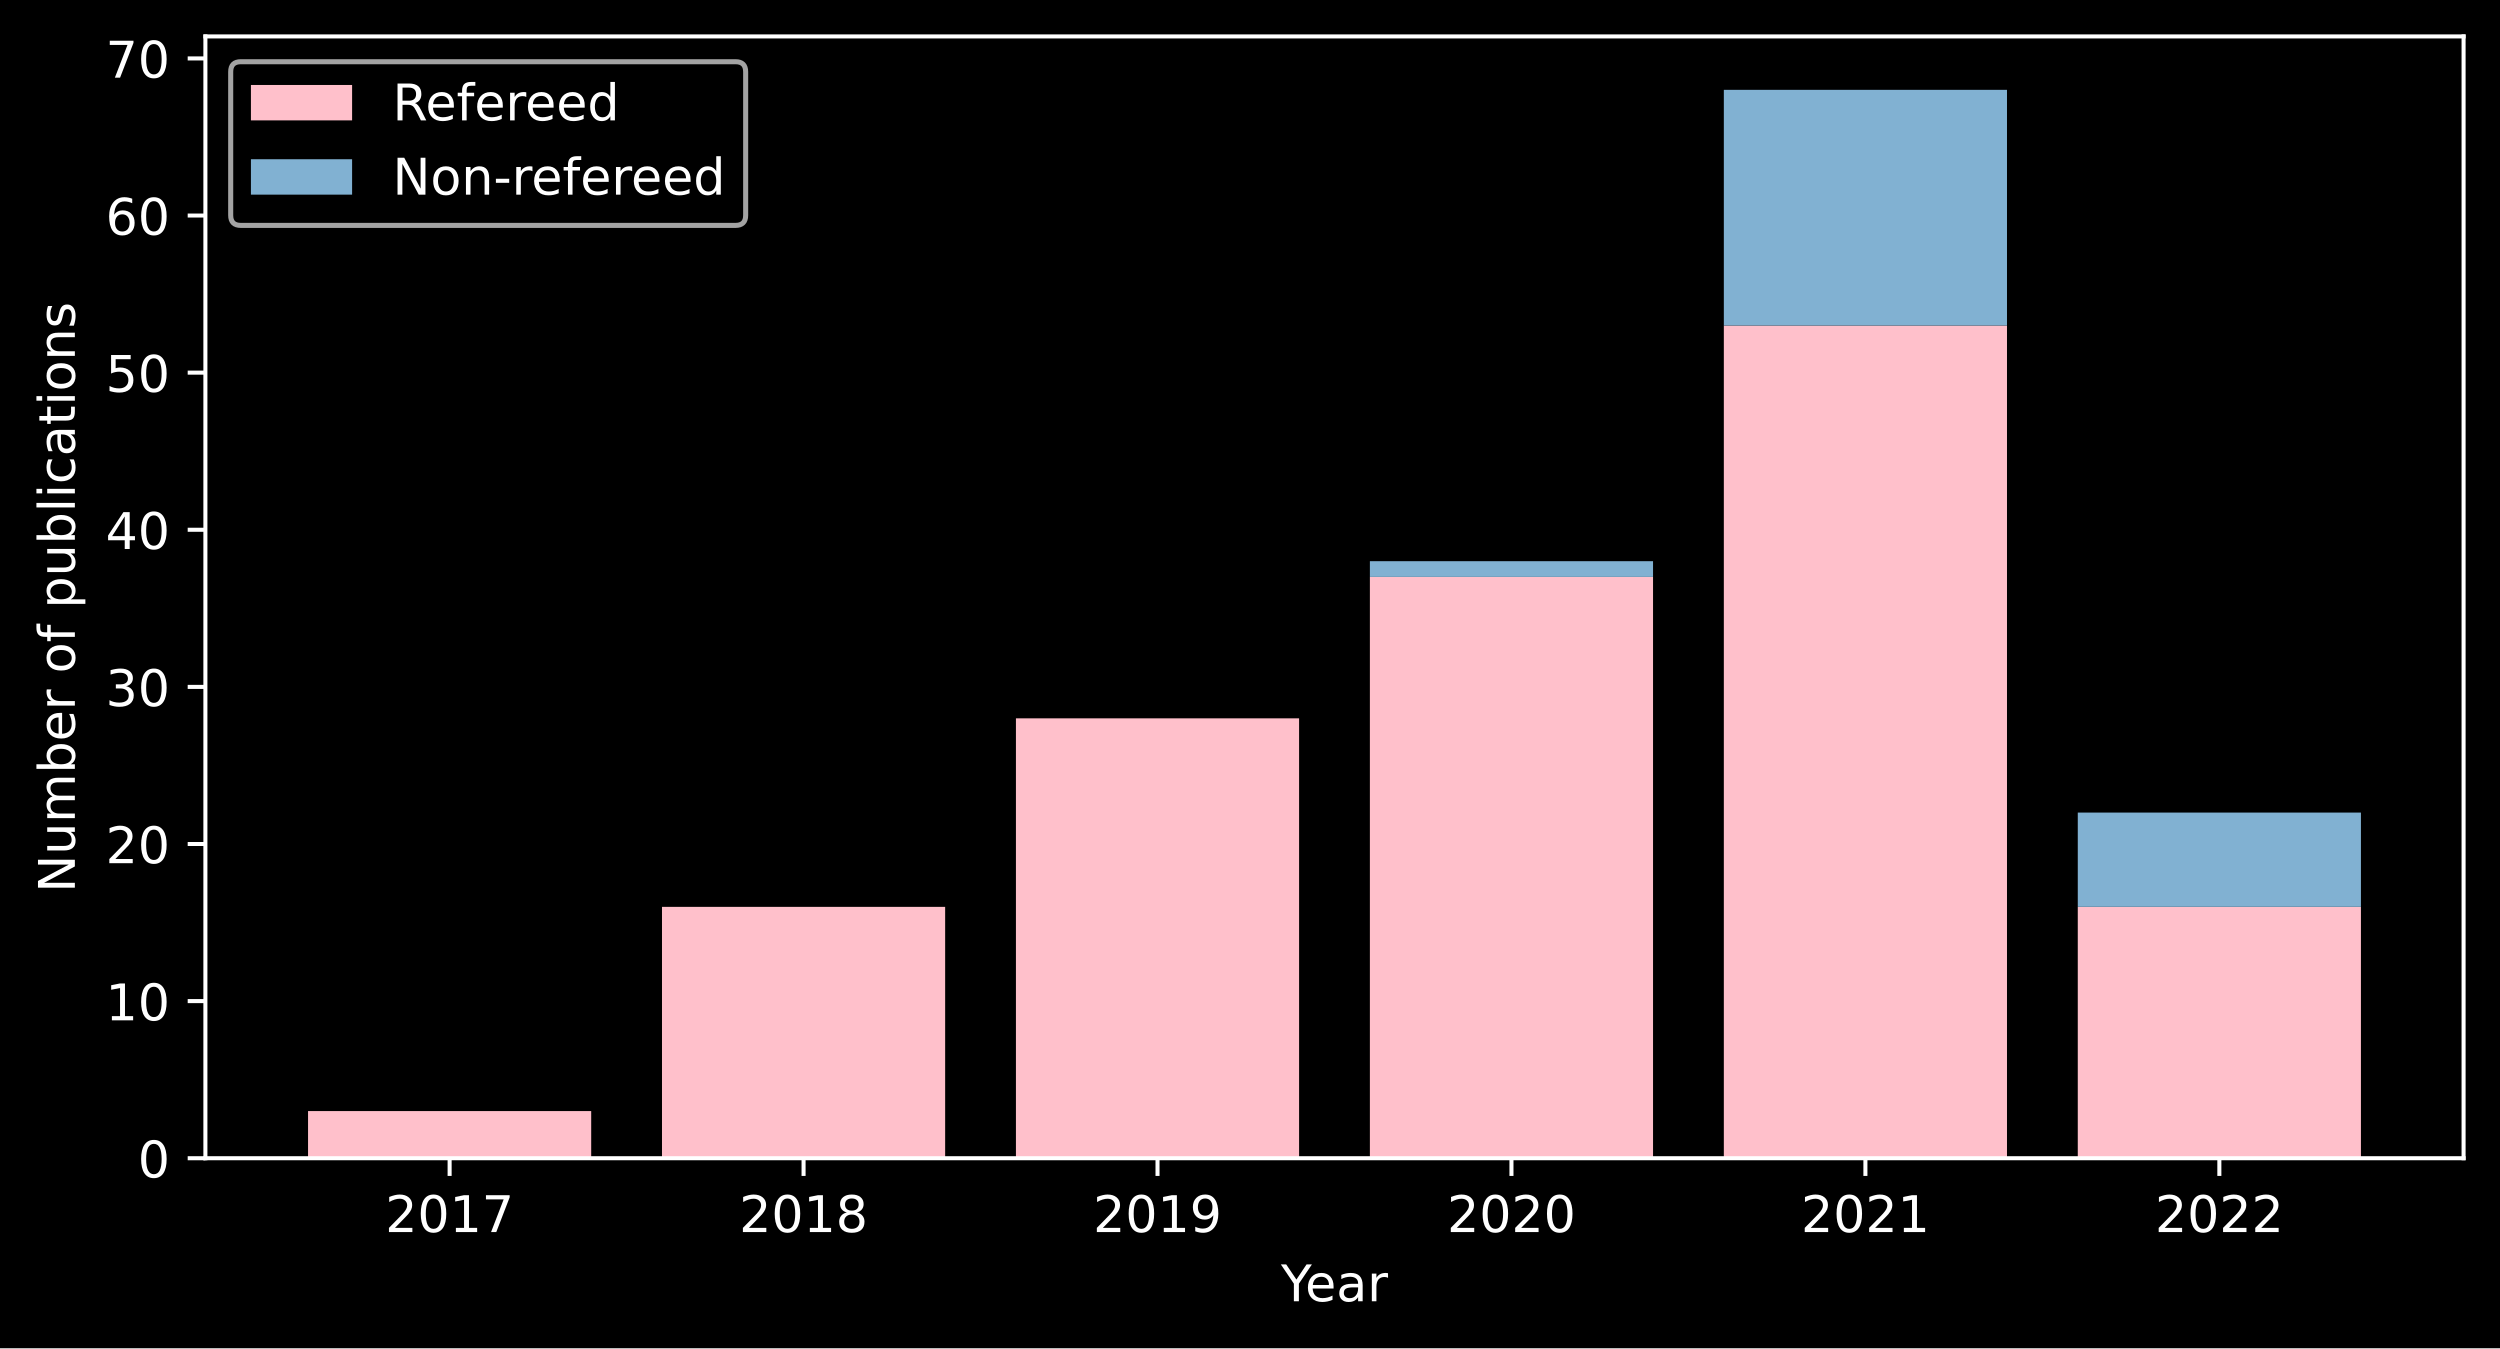
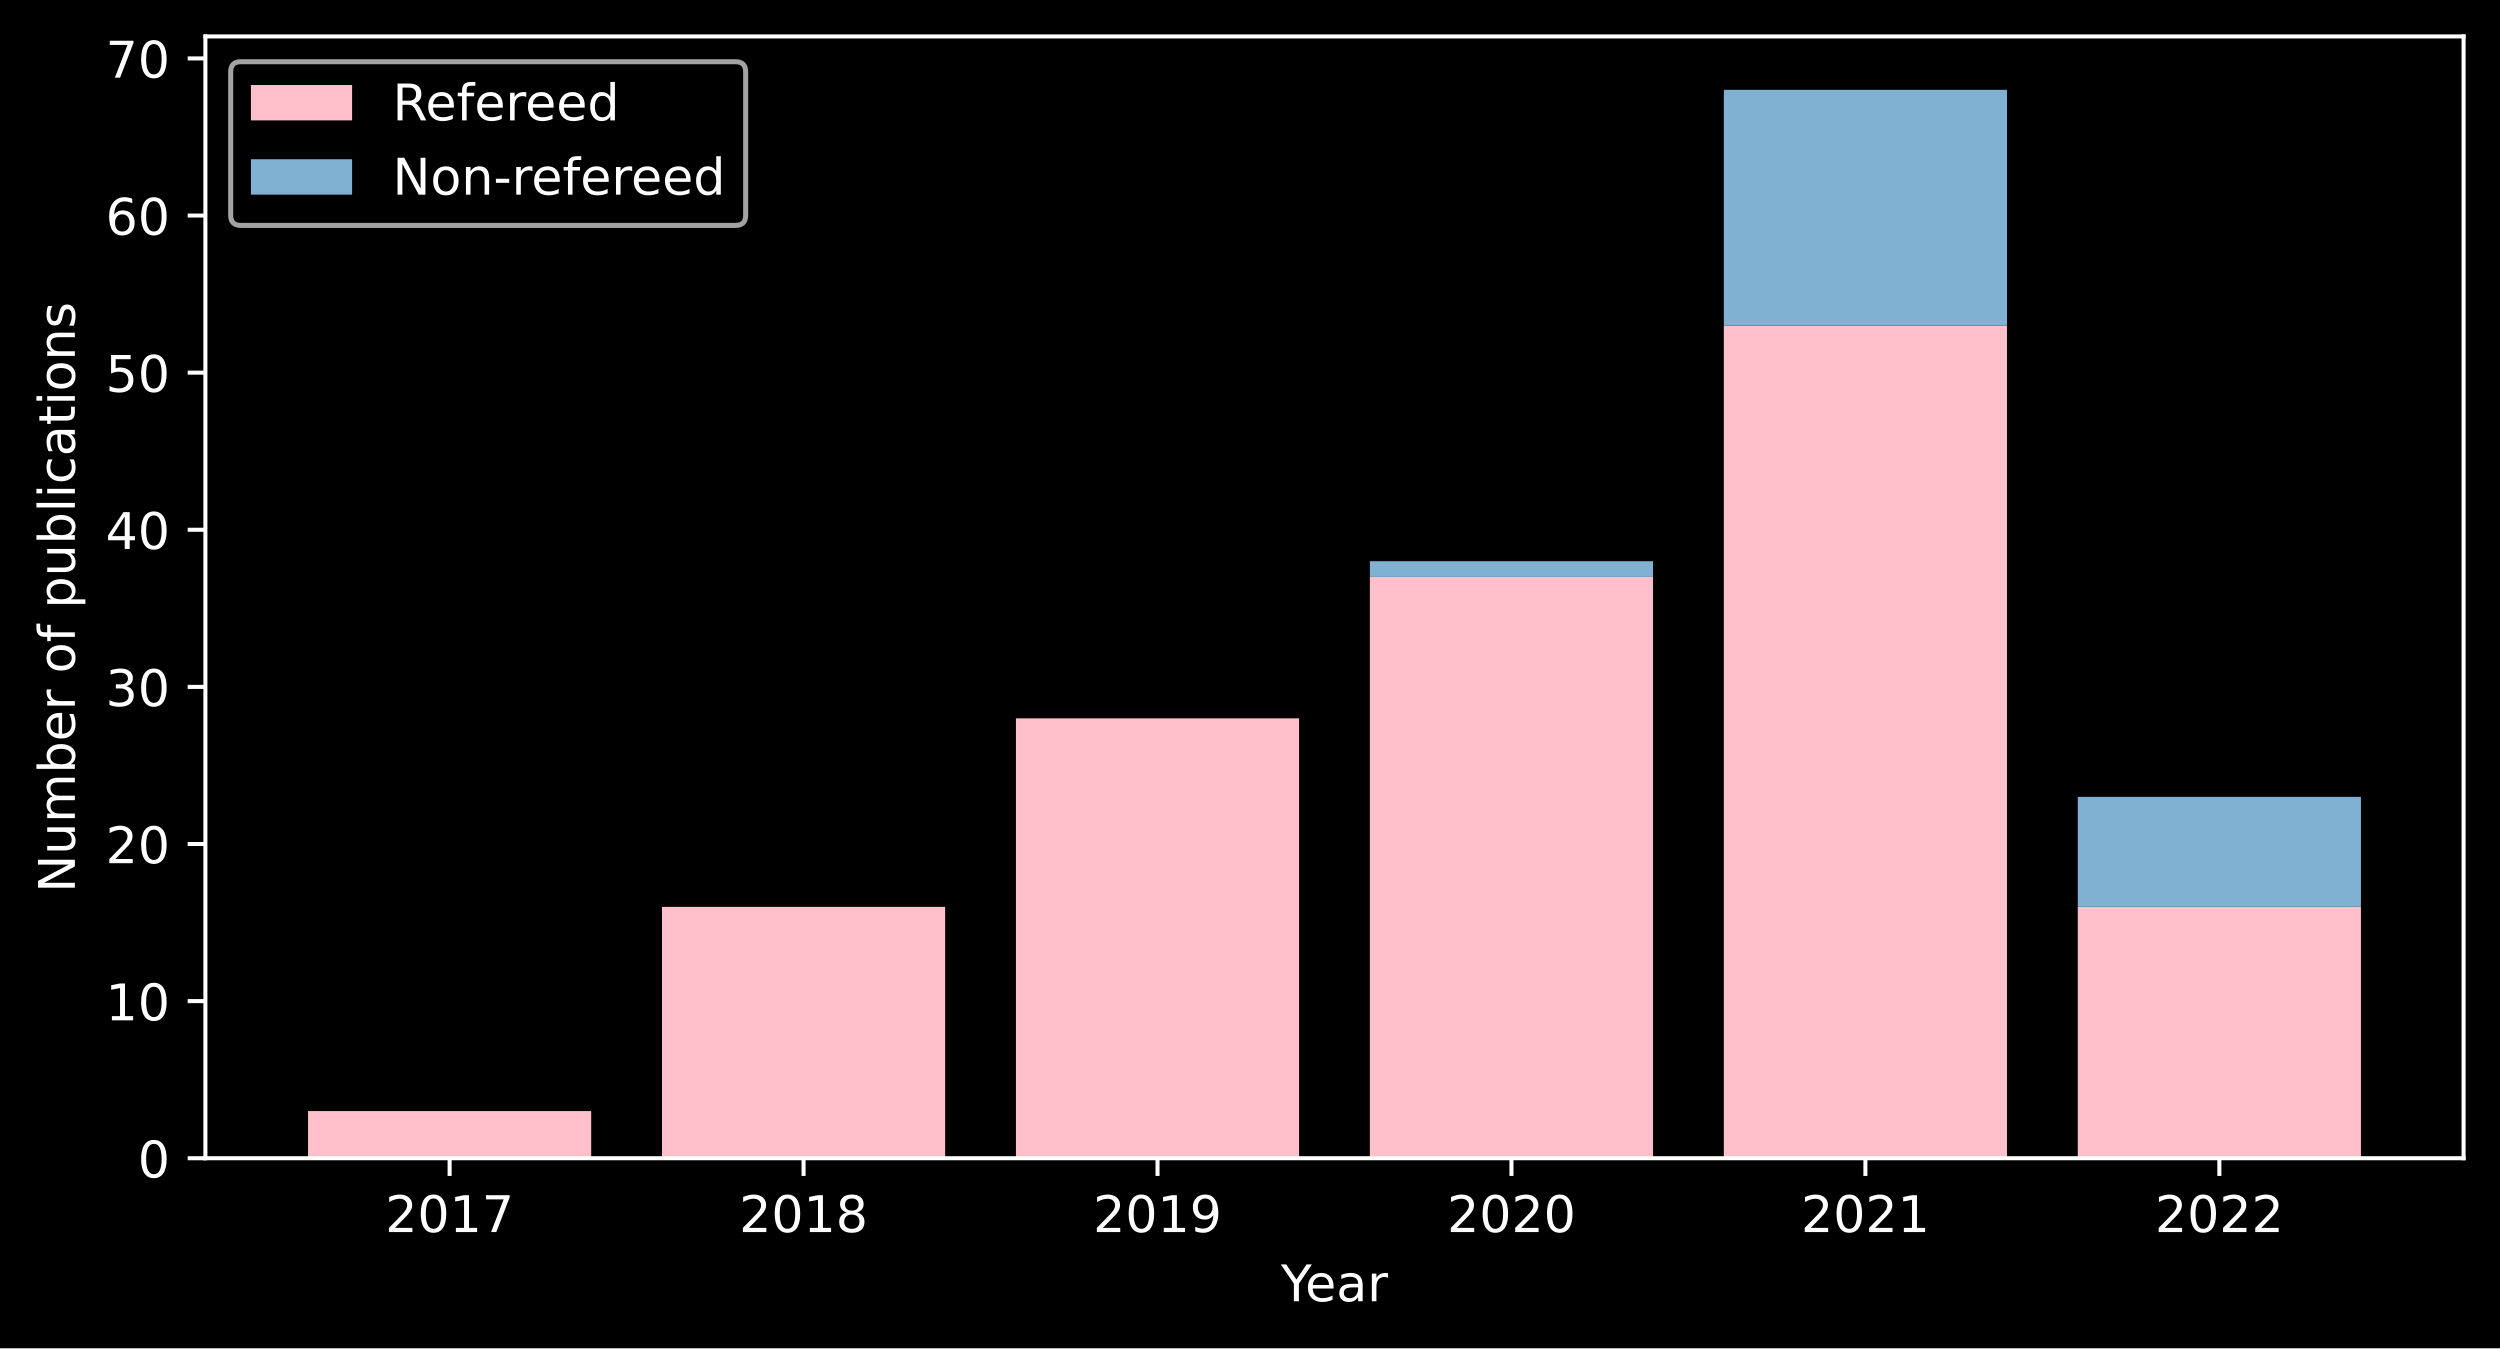
<svg xmlns="http://www.w3.org/2000/svg" xmlns:xlink="http://www.w3.org/1999/xlink" width="494.203pt" height="266.516pt" viewBox="0 0 494.203 266.516" version="1.1">
  <defs>
    <style type="text/css">*{stroke-linejoin: round; stroke-linecap: butt}</style>
  </defs>
  <g id="figure_1">
    <g id="patch_1">
      <path d="M 0 266.516  L 494.203 266.516  L 494.203 0  L 0 0  z " />
    </g>
    <g id="axes_1">
      <g id="patch_2">
        <path d="M 40.603 228.96  L 487.003 228.96  L 487.003 7.2  L 40.603 7.2  z " />
      </g>
      <g id="patch_3">
-         <path d="M 410.737 228.96  L 466.712 228.96  L 466.712 179.266  L 410.737 179.266  z " clip-path="url(#pdc06eea985)" style="fill: #ffc0cb" />
+         <path d="M 410.737 228.96  L 466.712 228.96  L 466.712 179.266  L 410.737 179.266  z " clip-path="url(#pc3e957a03f)" style="fill: #ffc0cb" />
      </g>
      <g id="patch_4">
-         <path d="M 340.769 228.96  L 396.744 228.96  L 396.744 64.348  L 340.769 64.348  z " clip-path="url(#pdc06eea985)" style="fill: #ffc0cb" />
+         <path d="M 340.769 228.96  L 396.744 228.96  L 396.744 64.348  L 340.769 64.348  z " clip-path="url(#pc3e957a03f)" style="fill: #ffc0cb" />
      </g>
      <g id="patch_5">
-         <path d="M 270.8 228.96  L 326.775 228.96  L 326.775 114.042  L 270.8 114.042  z " clip-path="url(#pdc06eea985)" style="fill: #ffc0cb" />
+         <path d="M 270.8 228.96  L 326.775 228.96  L 326.775 114.042  L 270.8 114.042  z " clip-path="url(#pc3e957a03f)" style="fill: #ffc0cb" />
      </g>
      <g id="patch_6">
-         <path d="M 200.831 228.96  L 256.806 228.96  L 256.806 141.995  L 200.831 141.995  z " clip-path="url(#pdc06eea985)" style="fill: #ffc0cb" />
+         <path d="M 200.831 228.96  L 256.806 228.96  L 256.806 141.995  L 200.831 141.995  z " clip-path="url(#pc3e957a03f)" style="fill: #ffc0cb" />
      </g>
      <g id="patch_7">
-         <path d="M 130.863 228.96  L 186.838 228.96  L 186.838 179.266  L 130.863 179.266  z " clip-path="url(#pdc06eea985)" style="fill: #ffc0cb" />
+         <path d="M 130.863 228.96  L 186.838 228.96  L 186.838 179.266  L 130.863 179.266  z " clip-path="url(#pc3e957a03f)" style="fill: #ffc0cb" />
      </g>
      <g id="patch_8">
-         <path d="M 60.894 228.96  L 116.869 228.96  L 116.869 219.642  L 60.894 219.642  z " clip-path="url(#pdc06eea985)" style="fill: #ffc0cb" />
+         <path d="M 60.894 228.96  L 116.869 228.96  L 116.869 219.642  L 60.894 219.642  z " clip-path="url(#pc3e957a03f)" style="fill: #ffc0cb" />
      </g>
      <g id="patch_9">
-         <path d="M 410.737 179.266  L 466.712 179.266  L 466.712 160.631  L 410.737 160.631  z " clip-path="url(#pdc06eea985)" style="fill: #81b1d2" />
+         <path d="M 410.737 179.266  L 466.712 179.266  L 466.712 157.525  L 410.737 157.525  z " clip-path="url(#pc3e957a03f)" style="fill: #81b1d2" />
      </g>
      <g id="patch_10">
-         <path d="M 340.769 64.348  L 396.744 64.348  L 396.744 17.76  L 340.769 17.76  z " clip-path="url(#pdc06eea985)" style="fill: #81b1d2" />
+         <path d="M 340.769 64.348  L 396.744 64.348  L 396.744 17.76  L 340.769 17.76  z " clip-path="url(#pc3e957a03f)" style="fill: #81b1d2" />
      </g>
      <g id="patch_11">
-         <path d="M 270.8 114.042  L 326.775 114.042  L 326.775 110.936  L 270.8 110.936  z " clip-path="url(#pdc06eea985)" style="fill: #81b1d2" />
+         <path d="M 270.8 114.042  L 326.775 114.042  L 326.775 110.936  L 270.8 110.936  z " clip-path="url(#pc3e957a03f)" style="fill: #81b1d2" />
      </g>
      <g id="patch_12">
-         <path d="M 200.831 141.995  L 256.806 141.995  L 256.806 141.995  L 200.831 141.995  z " clip-path="url(#pdc06eea985)" style="fill: #81b1d2" />
+         <path d="M 200.831 141.995  L 256.806 141.995  L 256.806 141.995  L 200.831 141.995  z " clip-path="url(#pc3e957a03f)" style="fill: #81b1d2" />
      </g>
      <g id="patch_13">
-         <path d="M 130.863 179.266  L 186.838 179.266  L 186.838 179.266  L 130.863 179.266  z " clip-path="url(#pdc06eea985)" style="fill: #81b1d2" />
+         <path d="M 130.863 179.266  L 186.838 179.266  L 186.838 179.266  L 130.863 179.266  z " clip-path="url(#pc3e957a03f)" style="fill: #81b1d2" />
      </g>
      <g id="patch_14">
-         <path d="M 60.894 219.642  L 116.869 219.642  L 116.869 219.642  L 60.894 219.642  z " clip-path="url(#pdc06eea985)" style="fill: #81b1d2" />
+         <path d="M 60.894 219.642  L 116.869 219.642  L 116.869 219.642  L 60.894 219.642  z " clip-path="url(#pc3e957a03f)" style="fill: #81b1d2" />
      </g>
      <g id="matplotlib.axis_1">
        <g id="xtick_1">
          <g id="line2d_1">
            <defs>
-               <path id="m2f6d3f798d" d="M 0 0  L 0 3.5  " style="stroke: #ffffff; stroke-width: 0.8" />
-             </defs>
-             <g>
-               <use xlink:href="#m2f6d3f798d" x="438.725" y="228.96" style="fill: #ffffff; stroke: #ffffff; stroke-width: 0.8" />
+               <path id="me8775e2bb7" d="M 0 0  L 0 3.5  " style="stroke: #ffffff; stroke-width: 0.8" />
+             </defs>
+             <g>
+               <use xlink:href="#me8775e2bb7" x="438.725" y="228.96" style="fill: #ffffff; stroke: #ffffff; stroke-width: 0.8" />
            </g>
          </g>
          <g id="text_1">
            <g style="fill: #ffffff" transform="translate(425.9998 243.5584)scale(0.1 -0.1)">
              <defs>
                <path id="DejaVuSans-32" d="M 1228 531  L 3431 531  L 3431 0  L 469 0  L 469 531  Q 828 903 1448 1529  Q 2069 2156 2228 2338  Q 2531 2678 2651 2914  Q 2772 3150 2772 3378  Q 2772 3750 2511 3984  Q 2250 4219 1831 4219  Q 1534 4219 1204 4116  Q 875 4013 500 3803  L 500 4441  Q 881 4594 1212 4672  Q 1544 4750 1819 4750  Q 2544 4750 2975 4387  Q 3406 4025 3406 3419  Q 3406 3131 3298 2873  Q 3191 2616 2906 2266  Q 2828 2175 2409 1742  Q 1991 1309 1228 531  z " transform="scale(0.015625)" />
                <path id="DejaVuSans-30" d="M 2034 4250  Q 1547 4250 1301 3770  Q 1056 3291 1056 2328  Q 1056 1369 1301 889  Q 1547 409 2034 409  Q 2525 409 2770 889  Q 3016 1369 3016 2328  Q 3016 3291 2770 3770  Q 2525 4250 2034 4250  z M 2034 4750  Q 2819 4750 3233 4129  Q 3647 3509 3647 2328  Q 3647 1150 3233 529  Q 2819 -91 2034 -91  Q 1250 -91 836 529  Q 422 1150 422 2328  Q 422 3509 836 4129  Q 1250 4750 2034 4750  z " transform="scale(0.015625)" />
              </defs>
              <use xlink:href="#DejaVuSans-32" />
              <use xlink:href="#DejaVuSans-30" x="63.623" />
              <use xlink:href="#DejaVuSans-32" x="127.246" />
              <use xlink:href="#DejaVuSans-32" x="190.869" />
            </g>
          </g>
        </g>
        <g id="xtick_2">
          <g id="line2d_2">
            <g>
-               <use xlink:href="#m2f6d3f798d" x="368.756" y="228.96" style="fill: #ffffff; stroke: #ffffff; stroke-width: 0.8" />
+               <use xlink:href="#me8775e2bb7" x="368.756" y="228.96" style="fill: #ffffff; stroke: #ffffff; stroke-width: 0.8" />
            </g>
          </g>
          <g id="text_2">
            <g style="fill: #ffffff" transform="translate(356.0311 243.5584)scale(0.1 -0.1)">
              <defs>
                <path id="DejaVuSans-31" d="M 794 531  L 1825 531  L 1825 4091  L 703 3866  L 703 4441  L 1819 4666  L 2450 4666  L 2450 531  L 3481 531  L 3481 0  L 794 0  L 794 531  z " transform="scale(0.015625)" />
              </defs>
              <use xlink:href="#DejaVuSans-32" />
              <use xlink:href="#DejaVuSans-30" x="63.623" />
              <use xlink:href="#DejaVuSans-32" x="127.246" />
              <use xlink:href="#DejaVuSans-31" x="190.869" />
            </g>
          </g>
        </g>
        <g id="xtick_3">
          <g id="line2d_3">
            <g>
-               <use xlink:href="#m2f6d3f798d" x="298.787" y="228.96" style="fill: #ffffff; stroke: #ffffff; stroke-width: 0.8" />
+               <use xlink:href="#me8775e2bb7" x="298.787" y="228.96" style="fill: #ffffff; stroke: #ffffff; stroke-width: 0.8" />
            </g>
          </g>
          <g id="text_3">
            <g style="fill: #ffffff" transform="translate(286.0625 243.5584)scale(0.1 -0.1)">
              <use xlink:href="#DejaVuSans-32" />
              <use xlink:href="#DejaVuSans-30" x="63.623" />
              <use xlink:href="#DejaVuSans-32" x="127.246" />
              <use xlink:href="#DejaVuSans-30" x="190.869" />
            </g>
          </g>
        </g>
        <g id="xtick_4">
          <g id="line2d_4">
            <g>
-               <use xlink:href="#m2f6d3f798d" x="228.819" y="228.96" style="fill: #ffffff; stroke: #ffffff; stroke-width: 0.8" />
+               <use xlink:href="#me8775e2bb7" x="228.819" y="228.96" style="fill: #ffffff; stroke: #ffffff; stroke-width: 0.8" />
            </g>
          </g>
          <g id="text_4">
            <g style="fill: #ffffff" transform="translate(216.0938 243.5584)scale(0.1 -0.1)">
              <defs>
                <path id="DejaVuSans-39" d="M 703 97  L 703 672  Q 941 559 1184 500  Q 1428 441 1663 441  Q 2288 441 2617 861  Q 2947 1281 2994 2138  Q 2813 1869 2534 1725  Q 2256 1581 1919 1581  Q 1219 1581 811 2004  Q 403 2428 403 3163  Q 403 3881 828 4315  Q 1253 4750 1959 4750  Q 2769 4750 3195 4129  Q 3622 3509 3622 2328  Q 3622 1225 3098 567  Q 2575 -91 1691 -91  Q 1453 -91 1209 -44  Q 966 3 703 97  z M 1959 2075  Q 2384 2075 2632 2365  Q 2881 2656 2881 3163  Q 2881 3666 2632 3958  Q 2384 4250 1959 4250  Q 1534 4250 1286 3958  Q 1038 3666 1038 3163  Q 1038 2656 1286 2365  Q 1534 2075 1959 2075  z " transform="scale(0.015625)" />
              </defs>
              <use xlink:href="#DejaVuSans-32" />
              <use xlink:href="#DejaVuSans-30" x="63.623" />
              <use xlink:href="#DejaVuSans-31" x="127.246" />
              <use xlink:href="#DejaVuSans-39" x="190.869" />
            </g>
          </g>
        </g>
        <g id="xtick_5">
          <g id="line2d_5">
            <g>
-               <use xlink:href="#m2f6d3f798d" x="158.85" y="228.96" style="fill: #ffffff; stroke: #ffffff; stroke-width: 0.8" />
+               <use xlink:href="#me8775e2bb7" x="158.85" y="228.96" style="fill: #ffffff; stroke: #ffffff; stroke-width: 0.8" />
            </g>
          </g>
          <g id="text_5">
            <g style="fill: #ffffff" transform="translate(146.1251 243.5584)scale(0.1 -0.1)">
              <defs>
                <path id="DejaVuSans-38" d="M 2034 2216  Q 1584 2216 1326 1975  Q 1069 1734 1069 1313  Q 1069 891 1326 650  Q 1584 409 2034 409  Q 2484 409 2743 651  Q 3003 894 3003 1313  Q 3003 1734 2745 1975  Q 2488 2216 2034 2216  z M 1403 2484  Q 997 2584 770 2862  Q 544 3141 544 3541  Q 544 4100 942 4425  Q 1341 4750 2034 4750  Q 2731 4750 3128 4425  Q 3525 4100 3525 3541  Q 3525 3141 3298 2862  Q 3072 2584 2669 2484  Q 3125 2378 3379 2068  Q 3634 1759 3634 1313  Q 3634 634 3220 271  Q 2806 -91 2034 -91  Q 1263 -91 848 271  Q 434 634 434 1313  Q 434 1759 690 2068  Q 947 2378 1403 2484  z M 1172 3481  Q 1172 3119 1398 2916  Q 1625 2713 2034 2713  Q 2441 2713 2670 2916  Q 2900 3119 2900 3481  Q 2900 3844 2670 4047  Q 2441 4250 2034 4250  Q 1625 4250 1398 4047  Q 1172 3844 1172 3481  z " transform="scale(0.015625)" />
              </defs>
              <use xlink:href="#DejaVuSans-32" />
              <use xlink:href="#DejaVuSans-30" x="63.623" />
              <use xlink:href="#DejaVuSans-31" x="127.246" />
              <use xlink:href="#DejaVuSans-38" x="190.869" />
            </g>
          </g>
        </g>
        <g id="xtick_6">
          <g id="line2d_6">
            <g>
-               <use xlink:href="#m2f6d3f798d" x="88.881" y="228.96" style="fill: #ffffff; stroke: #ffffff; stroke-width: 0.8" />
+               <use xlink:href="#me8775e2bb7" x="88.881" y="228.96" style="fill: #ffffff; stroke: #ffffff; stroke-width: 0.8" />
            </g>
          </g>
          <g id="text_6">
            <g style="fill: #ffffff" transform="translate(76.1565 243.5584)scale(0.1 -0.1)">
              <defs>
                <path id="DejaVuSans-37" d="M 525 4666  L 3525 4666  L 3525 4397  L 1831 0  L 1172 0  L 2766 4134  L 525 4134  L 525 4666  z " transform="scale(0.015625)" />
              </defs>
              <use xlink:href="#DejaVuSans-32" />
              <use xlink:href="#DejaVuSans-30" x="63.623" />
              <use xlink:href="#DejaVuSans-31" x="127.246" />
              <use xlink:href="#DejaVuSans-37" x="190.869" />
            </g>
          </g>
        </g>
        <g id="text_7">
          <g style="fill: #ffffff" transform="translate(253.2156 257.2366)scale(0.1 -0.1)">
            <defs>
              <path id="DejaVuSans-59" d="M -13 4666  L 666 4666  L 1959 2747  L 3244 4666  L 3922 4666  L 2272 2222  L 2272 0  L 1638 0  L 1638 2222  L -13 4666  z " transform="scale(0.015625)" />
              <path id="DejaVuSans-65" d="M 3597 1894  L 3597 1613  L 953 1613  Q 991 1019 1311 708  Q 1631 397 2203 397  Q 2534 397 2845 478  Q 3156 559 3463 722  L 3463 178  Q 3153 47 2828 -22  Q 2503 -91 2169 -91  Q 1331 -91 842 396  Q 353 884 353 1716  Q 353 2575 817 3079  Q 1281 3584 2069 3584  Q 2775 3584 3186 3129  Q 3597 2675 3597 1894  z M 3022 2063  Q 3016 2534 2758 2815  Q 2500 3097 2075 3097  Q 1594 3097 1305 2825  Q 1016 2553 972 2059  L 3022 2063  z " transform="scale(0.015625)" />
              <path id="DejaVuSans-61" d="M 2194 1759  Q 1497 1759 1228 1600  Q 959 1441 959 1056  Q 959 750 1161 570  Q 1363 391 1709 391  Q 2188 391 2477 730  Q 2766 1069 2766 1631  L 2766 1759  L 2194 1759  z M 3341 1997  L 3341 0  L 2766 0  L 2766 531  Q 2569 213 2275 61  Q 1981 -91 1556 -91  Q 1019 -91 701 211  Q 384 513 384 1019  Q 384 1609 779 1909  Q 1175 2209 1959 2209  L 2766 2209  L 2766 2266  Q 2766 2663 2505 2880  Q 2244 3097 1772 3097  Q 1472 3097 1187 3025  Q 903 2953 641 2809  L 641 3341  Q 956 3463 1253 3523  Q 1550 3584 1831 3584  Q 2591 3584 2966 3190  Q 3341 2797 3341 1997  z " transform="scale(0.015625)" />
              <path id="DejaVuSans-72" d="M 2631 2963  Q 2534 3019 2420 3045  Q 2306 3072 2169 3072  Q 1681 3072 1420 2755  Q 1159 2438 1159 1844  L 1159 0  L 581 0  L 581 3500  L 1159 3500  L 1159 2956  Q 1341 3275 1631 3429  Q 1922 3584 2338 3584  Q 2397 3584 2469 3576  Q 2541 3569 2628 3553  L 2631 2963  z " transform="scale(0.015625)" />
            </defs>
            <use xlink:href="#DejaVuSans-59" />
            <use xlink:href="#DejaVuSans-65" x="47.834" />
            <use xlink:href="#DejaVuSans-61" x="109.357" />
            <use xlink:href="#DejaVuSans-72" x="170.637" />
          </g>
        </g>
      </g>
      <g id="matplotlib.axis_2">
        <g id="ytick_1">
          <g id="line2d_7">
            <defs>
-               <path id="mf2519a142e" d="M 0 0  L -3.5 0  " style="stroke: #ffffff; stroke-width: 0.8" />
-             </defs>
-             <g>
-               <use xlink:href="#mf2519a142e" x="40.603" y="228.96" style="fill: #ffffff; stroke: #ffffff; stroke-width: 0.8" />
+               <path id="m1727339dc7" d="M 0 0  L -3.5 0  " style="stroke: #ffffff; stroke-width: 0.8" />
+             </defs>
+             <g>
+               <use xlink:href="#m1727339dc7" x="40.603" y="228.96" style="fill: #ffffff; stroke: #ffffff; stroke-width: 0.8" />
            </g>
          </g>
          <g id="text_8">
            <g style="fill: #ffffff" transform="translate(27.24063 232.7592)scale(0.1 -0.1)">
              <use xlink:href="#DejaVuSans-30" />
            </g>
          </g>
        </g>
        <g id="ytick_2">
          <g id="line2d_8">
            <g>
-               <use xlink:href="#mf2519a142e" x="40.603" y="197.901" style="fill: #ffffff; stroke: #ffffff; stroke-width: 0.8" />
+               <use xlink:href="#m1727339dc7" x="40.603" y="197.901" style="fill: #ffffff; stroke: #ffffff; stroke-width: 0.8" />
            </g>
          </g>
          <g id="text_9">
            <g style="fill: #ffffff" transform="translate(20.87813 201.7004)scale(0.1 -0.1)">
              <use xlink:href="#DejaVuSans-31" />
              <use xlink:href="#DejaVuSans-30" x="63.623" />
            </g>
          </g>
        </g>
        <g id="ytick_3">
          <g id="line2d_9">
            <g>
-               <use xlink:href="#mf2519a142e" x="40.603" y="166.842" style="fill: #ffffff; stroke: #ffffff; stroke-width: 0.8" />
+               <use xlink:href="#m1727339dc7" x="40.603" y="166.842" style="fill: #ffffff; stroke: #ffffff; stroke-width: 0.8" />
            </g>
          </g>
          <g id="text_10">
            <g style="fill: #ffffff" transform="translate(20.87813 170.6416)scale(0.1 -0.1)">
              <use xlink:href="#DejaVuSans-32" />
              <use xlink:href="#DejaVuSans-30" x="63.623" />
            </g>
          </g>
        </g>
        <g id="ytick_4">
          <g id="line2d_10">
            <g>
-               <use xlink:href="#mf2519a142e" x="40.603" y="135.784" style="fill: #ffffff; stroke: #ffffff; stroke-width: 0.8" />
+               <use xlink:href="#m1727339dc7" x="40.603" y="135.784" style="fill: #ffffff; stroke: #ffffff; stroke-width: 0.8" />
            </g>
          </g>
          <g id="text_11">
            <g style="fill: #ffffff" transform="translate(20.87813 139.5827)scale(0.1 -0.1)">
              <defs>
                <path id="DejaVuSans-33" d="M 2597 2516  Q 3050 2419 3304 2112  Q 3559 1806 3559 1356  Q 3559 666 3084 287  Q 2609 -91 1734 -91  Q 1441 -91 1130 -33  Q 819 25 488 141  L 488 750  Q 750 597 1062 519  Q 1375 441 1716 441  Q 2309 441 2620 675  Q 2931 909 2931 1356  Q 2931 1769 2642 2001  Q 2353 2234 1838 2234  L 1294 2234  L 1294 2753  L 1863 2753  Q 2328 2753 2575 2939  Q 2822 3125 2822 3475  Q 2822 3834 2567 4026  Q 2313 4219 1838 4219  Q 1578 4219 1281 4162  Q 984 4106 628 3988  L 628 4550  Q 988 4650 1302 4700  Q 1616 4750 1894 4750  Q 2613 4750 3031 4423  Q 3450 4097 3450 3541  Q 3450 3153 3228 2886  Q 3006 2619 2597 2516  z " transform="scale(0.015625)" />
              </defs>
              <use xlink:href="#DejaVuSans-33" />
              <use xlink:href="#DejaVuSans-30" x="63.623" />
            </g>
          </g>
        </g>
        <g id="ytick_5">
          <g id="line2d_11">
            <g>
-               <use xlink:href="#mf2519a142e" x="40.603" y="104.725" style="fill: #ffffff; stroke: #ffffff; stroke-width: 0.8" />
+               <use xlink:href="#m1727339dc7" x="40.603" y="104.725" style="fill: #ffffff; stroke: #ffffff; stroke-width: 0.8" />
            </g>
          </g>
          <g id="text_12">
            <g style="fill: #ffffff" transform="translate(20.87813 108.5239)scale(0.1 -0.1)">
              <defs>
                <path id="DejaVuSans-34" d="M 2419 4116  L 825 1625  L 2419 1625  L 2419 4116  z M 2253 4666  L 3047 4666  L 3047 1625  L 3713 1625  L 3713 1100  L 3047 1100  L 3047 0  L 2419 0  L 2419 1100  L 313 1100  L 313 1709  L 2253 4666  z " transform="scale(0.015625)" />
              </defs>
              <use xlink:href="#DejaVuSans-34" />
              <use xlink:href="#DejaVuSans-30" x="63.623" />
            </g>
          </g>
        </g>
        <g id="ytick_6">
          <g id="line2d_12">
            <g>
-               <use xlink:href="#mf2519a142e" x="40.603" y="73.666" style="fill: #ffffff; stroke: #ffffff; stroke-width: 0.8" />
+               <use xlink:href="#m1727339dc7" x="40.603" y="73.666" style="fill: #ffffff; stroke: #ffffff; stroke-width: 0.8" />
            </g>
          </g>
          <g id="text_13">
            <g style="fill: #ffffff" transform="translate(20.87813 77.4651)scale(0.1 -0.1)">
              <defs>
                <path id="DejaVuSans-35" d="M 691 4666  L 3169 4666  L 3169 4134  L 1269 4134  L 1269 2991  Q 1406 3038 1543 3061  Q 1681 3084 1819 3084  Q 2600 3084 3056 2656  Q 3513 2228 3513 1497  Q 3513 744 3044 326  Q 2575 -91 1722 -91  Q 1428 -91 1123 -41  Q 819 9 494 109  L 494 744  Q 775 591 1075 516  Q 1375 441 1709 441  Q 2250 441 2565 725  Q 2881 1009 2881 1497  Q 2881 1984 2565 2268  Q 2250 2553 1709 2553  Q 1456 2553 1204 2497  Q 953 2441 691 2322  L 691 4666  z " transform="scale(0.015625)" />
              </defs>
              <use xlink:href="#DejaVuSans-35" />
              <use xlink:href="#DejaVuSans-30" x="63.623" />
            </g>
          </g>
        </g>
        <g id="ytick_7">
          <g id="line2d_13">
            <g>
-               <use xlink:href="#mf2519a142e" x="40.603" y="42.607" style="fill: #ffffff; stroke: #ffffff; stroke-width: 0.8" />
+               <use xlink:href="#m1727339dc7" x="40.603" y="42.607" style="fill: #ffffff; stroke: #ffffff; stroke-width: 0.8" />
            </g>
          </g>
          <g id="text_14">
            <g style="fill: #ffffff" transform="translate(20.87813 46.40628)scale(0.1 -0.1)">
              <defs>
                <path id="DejaVuSans-36" d="M 2113 2584  Q 1688 2584 1439 2293  Q 1191 2003 1191 1497  Q 1191 994 1439 701  Q 1688 409 2113 409  Q 2538 409 2786 701  Q 3034 994 3034 1497  Q 3034 2003 2786 2293  Q 2538 2584 2113 2584  z M 3366 4563  L 3366 3988  Q 3128 4100 2886 4159  Q 2644 4219 2406 4219  Q 1781 4219 1451 3797  Q 1122 3375 1075 2522  Q 1259 2794 1537 2939  Q 1816 3084 2150 3084  Q 2853 3084 3261 2657  Q 3669 2231 3669 1497  Q 3669 778 3244 343  Q 2819 -91 2113 -91  Q 1303 -91 875 529  Q 447 1150 447 2328  Q 447 3434 972 4092  Q 1497 4750 2381 4750  Q 2619 4750 2861 4703  Q 3103 4656 3366 4563  z " transform="scale(0.015625)" />
              </defs>
              <use xlink:href="#DejaVuSans-36" />
              <use xlink:href="#DejaVuSans-30" x="63.623" />
            </g>
          </g>
        </g>
        <g id="ytick_8">
          <g id="line2d_14">
            <g>
-               <use xlink:href="#mf2519a142e" x="40.603" y="11.548" style="fill: #ffffff; stroke: #ffffff; stroke-width: 0.8" />
+               <use xlink:href="#m1727339dc7" x="40.603" y="11.548" style="fill: #ffffff; stroke: #ffffff; stroke-width: 0.8" />
            </g>
          </g>
          <g id="text_15">
            <g style="fill: #ffffff" transform="translate(20.87813 15.34745)scale(0.1 -0.1)">
              <use xlink:href="#DejaVuSans-37" />
              <use xlink:href="#DejaVuSans-30" x="63.623" />
            </g>
          </g>
        </g>
        <g id="text_16">
          <g style="fill: #ffffff" transform="translate(14.79844 176.4542)rotate(-90)scale(0.1 -0.1)">
            <defs>
              <path id="DejaVuSans-4e" d="M 628 4666  L 1478 4666  L 3547 763  L 3547 4666  L 4159 4666  L 4159 0  L 3309 0  L 1241 3903  L 1241 0  L 628 0  L 628 4666  z " transform="scale(0.015625)" />
              <path id="DejaVuSans-75" d="M 544 1381  L 544 3500  L 1119 3500  L 1119 1403  Q 1119 906 1312 657  Q 1506 409 1894 409  Q 2359 409 2629 706  Q 2900 1003 2900 1516  L 2900 3500  L 3475 3500  L 3475 0  L 2900 0  L 2900 538  Q 2691 219 2414 64  Q 2138 -91 1772 -91  Q 1169 -91 856 284  Q 544 659 544 1381  z M 1991 3584  L 1991 3584  z " transform="scale(0.015625)" />
              <path id="DejaVuSans-6d" d="M 3328 2828  Q 3544 3216 3844 3400  Q 4144 3584 4550 3584  Q 5097 3584 5394 3201  Q 5691 2819 5691 2113  L 5691 0  L 5113 0  L 5113 2094  Q 5113 2597 4934 2840  Q 4756 3084 4391 3084  Q 3944 3084 3684 2787  Q 3425 2491 3425 1978  L 3425 0  L 2847 0  L 2847 2094  Q 2847 2600 2669 2842  Q 2491 3084 2119 3084  Q 1678 3084 1418 2786  Q 1159 2488 1159 1978  L 1159 0  L 581 0  L 581 3500  L 1159 3500  L 1159 2956  Q 1356 3278 1631 3431  Q 1906 3584 2284 3584  Q 2666 3584 2933 3390  Q 3200 3197 3328 2828  z " transform="scale(0.015625)" />
              <path id="DejaVuSans-62" d="M 3116 1747  Q 3116 2381 2855 2742  Q 2594 3103 2138 3103  Q 1681 3103 1420 2742  Q 1159 2381 1159 1747  Q 1159 1113 1420 752  Q 1681 391 2138 391  Q 2594 391 2855 752  Q 3116 1113 3116 1747  z M 1159 2969  Q 1341 3281 1617 3432  Q 1894 3584 2278 3584  Q 2916 3584 3314 3078  Q 3713 2572 3713 1747  Q 3713 922 3314 415  Q 2916 -91 2278 -91  Q 1894 -91 1617 61  Q 1341 213 1159 525  L 1159 0  L 581 0  L 581 4863  L 1159 4863  L 1159 2969  z " transform="scale(0.015625)" />
              <path id="DejaVuSans-20" transform="scale(0.015625)" />
              <path id="DejaVuSans-6f" d="M 1959 3097  Q 1497 3097 1228 2736  Q 959 2375 959 1747  Q 959 1119 1226 758  Q 1494 397 1959 397  Q 2419 397 2687 759  Q 2956 1122 2956 1747  Q 2956 2369 2687 2733  Q 2419 3097 1959 3097  z M 1959 3584  Q 2709 3584 3137 3096  Q 3566 2609 3566 1747  Q 3566 888 3137 398  Q 2709 -91 1959 -91  Q 1206 -91 779 398  Q 353 888 353 1747  Q 353 2609 779 3096  Q 1206 3584 1959 3584  z " transform="scale(0.015625)" />
              <path id="DejaVuSans-66" d="M 2375 4863  L 2375 4384  L 1825 4384  Q 1516 4384 1395 4259  Q 1275 4134 1275 3809  L 1275 3500  L 2222 3500  L 2222 3053  L 1275 3053  L 1275 0  L 697 0  L 697 3053  L 147 3053  L 147 3500  L 697 3500  L 697 3744  Q 697 4328 969 4595  Q 1241 4863 1831 4863  L 2375 4863  z " transform="scale(0.015625)" />
              <path id="DejaVuSans-70" d="M 1159 525  L 1159 -1331  L 581 -1331  L 581 3500  L 1159 3500  L 1159 2969  Q 1341 3281 1617 3432  Q 1894 3584 2278 3584  Q 2916 3584 3314 3078  Q 3713 2572 3713 1747  Q 3713 922 3314 415  Q 2916 -91 2278 -91  Q 1894 -91 1617 61  Q 1341 213 1159 525  z M 3116 1747  Q 3116 2381 2855 2742  Q 2594 3103 2138 3103  Q 1681 3103 1420 2742  Q 1159 2381 1159 1747  Q 1159 1113 1420 752  Q 1681 391 2138 391  Q 2594 391 2855 752  Q 3116 1113 3116 1747  z " transform="scale(0.015625)" />
              <path id="DejaVuSans-6c" d="M 603 4863  L 1178 4863  L 1178 0  L 603 0  L 603 4863  z " transform="scale(0.015625)" />
              <path id="DejaVuSans-69" d="M 603 3500  L 1178 3500  L 1178 0  L 603 0  L 603 3500  z M 603 4863  L 1178 4863  L 1178 4134  L 603 4134  L 603 4863  z " transform="scale(0.015625)" />
              <path id="DejaVuSans-63" d="M 3122 3366  L 3122 2828  Q 2878 2963 2633 3030  Q 2388 3097 2138 3097  Q 1578 3097 1268 2742  Q 959 2388 959 1747  Q 959 1106 1268 751  Q 1578 397 2138 397  Q 2388 397 2633 464  Q 2878 531 3122 666  L 3122 134  Q 2881 22 2623 -34  Q 2366 -91 2075 -91  Q 1284 -91 818 406  Q 353 903 353 1747  Q 353 2603 823 3093  Q 1294 3584 2113 3584  Q 2378 3584 2631 3529  Q 2884 3475 3122 3366  z " transform="scale(0.015625)" />
              <path id="DejaVuSans-74" d="M 1172 4494  L 1172 3500  L 2356 3500  L 2356 3053  L 1172 3053  L 1172 1153  Q 1172 725 1289 603  Q 1406 481 1766 481  L 2356 481  L 2356 0  L 1766 0  Q 1100 0 847 248  Q 594 497 594 1153  L 594 3053  L 172 3053  L 172 3500  L 594 3500  L 594 4494  L 1172 4494  z " transform="scale(0.015625)" />
              <path id="DejaVuSans-6e" d="M 3513 2113  L 3513 0  L 2938 0  L 2938 2094  Q 2938 2591 2744 2837  Q 2550 3084 2163 3084  Q 1697 3084 1428 2787  Q 1159 2491 1159 1978  L 1159 0  L 581 0  L 581 3500  L 1159 3500  L 1159 2956  Q 1366 3272 1645 3428  Q 1925 3584 2291 3584  Q 2894 3584 3203 3211  Q 3513 2838 3513 2113  z " transform="scale(0.015625)" />
              <path id="DejaVuSans-73" d="M 2834 3397  L 2834 2853  Q 2591 2978 2328 3040  Q 2066 3103 1784 3103  Q 1356 3103 1142 2972  Q 928 2841 928 2578  Q 928 2378 1081 2264  Q 1234 2150 1697 2047  L 1894 2003  Q 2506 1872 2764 1633  Q 3022 1394 3022 966  Q 3022 478 2636 193  Q 2250 -91 1575 -91  Q 1294 -91 989 -36  Q 684 19 347 128  L 347 722  Q 666 556 975 473  Q 1284 391 1588 391  Q 1994 391 2212 530  Q 2431 669 2431 922  Q 2431 1156 2273 1281  Q 2116 1406 1581 1522  L 1381 1569  Q 847 1681 609 1914  Q 372 2147 372 2553  Q 372 3047 722 3315  Q 1072 3584 1716 3584  Q 2034 3584 2315 3537  Q 2597 3491 2834 3397  z " transform="scale(0.015625)" />
            </defs>
            <use xlink:href="#DejaVuSans-4e" />
            <use xlink:href="#DejaVuSans-75" x="74.805" />
            <use xlink:href="#DejaVuSans-6d" x="138.184" />
            <use xlink:href="#DejaVuSans-62" x="235.596" />
            <use xlink:href="#DejaVuSans-65" x="299.072" />
            <use xlink:href="#DejaVuSans-72" x="360.596" />
            <use xlink:href="#DejaVuSans-20" x="401.709" />
            <use xlink:href="#DejaVuSans-6f" x="433.496" />
            <use xlink:href="#DejaVuSans-66" x="494.678" />
            <use xlink:href="#DejaVuSans-20" x="529.883" />
            <use xlink:href="#DejaVuSans-70" x="561.67" />
            <use xlink:href="#DejaVuSans-75" x="625.146" />
            <use xlink:href="#DejaVuSans-62" x="688.525" />
            <use xlink:href="#DejaVuSans-6c" x="752.002" />
            <use xlink:href="#DejaVuSans-69" x="779.785" />
            <use xlink:href="#DejaVuSans-63" x="807.568" />
            <use xlink:href="#DejaVuSans-61" x="862.549" />
            <use xlink:href="#DejaVuSans-74" x="923.828" />
            <use xlink:href="#DejaVuSans-69" x="963.037" />
            <use xlink:href="#DejaVuSans-6f" x="990.82" />
            <use xlink:href="#DejaVuSans-6e" x="1052.002" />
            <use xlink:href="#DejaVuSans-73" x="1115.381" />
          </g>
        </g>
      </g>
      <g id="patch_15">
        <path d="M 40.603 228.96  L 40.603 7.2  " style="fill: none; stroke: #ffffff; stroke-width: 0.8; stroke-linejoin: miter; stroke-linecap: square" />
      </g>
      <g id="patch_16">
        <path d="M 487.003 228.96  L 487.003 7.2  " style="fill: none; stroke: #ffffff; stroke-width: 0.8; stroke-linejoin: miter; stroke-linecap: square" />
      </g>
      <g id="patch_17">
        <path d="M 40.603 228.96  L 487.003 228.96  " style="fill: none; stroke: #ffffff; stroke-width: 0.8; stroke-linejoin: miter; stroke-linecap: square" />
      </g>
      <g id="patch_18">
        <path d="M 40.603 7.2  L 487.003 7.2  " style="fill: none; stroke: #ffffff; stroke-width: 0.8; stroke-linejoin: miter; stroke-linecap: square" />
      </g>
      <g id="legend_1">
        <g id="patch_19">
          <path d="M 47.603 44.556  L 145.402 44.556  Q 147.402 44.556 147.402 42.556  L 147.402 14.2  Q 147.402 12.2 145.402 12.2  L 47.603 12.2  Q 45.603 12.2 45.603 14.2  L 45.603 42.556  Q 45.603 44.556 47.603 44.556  z " style="opacity: 0.8; stroke: #cccccc; stroke-linejoin: miter" />
        </g>
        <g id="patch_20">
          <path d="M 49.603 23.798  L 69.603 23.798  L 69.603 16.798  L 49.603 16.798  z " style="fill: #ffc0cb" />
        </g>
        <g id="text_17">
          <g style="fill: #ffffff" transform="translate(77.60313 23.79844)scale(0.1 -0.1)">
            <defs>
              <path id="DejaVuSans-52" d="M 2841 2188  Q 3044 2119 3236 1894  Q 3428 1669 3622 1275  L 4263 0  L 3584 0  L 2988 1197  Q 2756 1666 2539 1819  Q 2322 1972 1947 1972  L 1259 1972  L 1259 0  L 628 0  L 628 4666  L 2053 4666  Q 2853 4666 3247 4331  Q 3641 3997 3641 3322  Q 3641 2881 3436 2590  Q 3231 2300 2841 2188  z M 1259 4147  L 1259 2491  L 2053 2491  Q 2509 2491 2742 2702  Q 2975 2913 2975 3322  Q 2975 3731 2742 3939  Q 2509 4147 2053 4147  L 1259 4147  z " transform="scale(0.015625)" />
              <path id="DejaVuSans-64" d="M 2906 2969  L 2906 4863  L 3481 4863  L 3481 0  L 2906 0  L 2906 525  Q 2725 213 2448 61  Q 2172 -91 1784 -91  Q 1150 -91 751 415  Q 353 922 353 1747  Q 353 2572 751 3078  Q 1150 3584 1784 3584  Q 2172 3584 2448 3432  Q 2725 3281 2906 2969  z M 947 1747  Q 947 1113 1208 752  Q 1469 391 1925 391  Q 2381 391 2643 752  Q 2906 1113 2906 1747  Q 2906 2381 2643 2742  Q 2381 3103 1925 3103  Q 1469 3103 1208 2742  Q 947 2381 947 1747  z " transform="scale(0.015625)" />
            </defs>
            <use xlink:href="#DejaVuSans-52" />
            <use xlink:href="#DejaVuSans-65" x="64.982" />
            <use xlink:href="#DejaVuSans-66" x="126.506" />
            <use xlink:href="#DejaVuSans-65" x="161.711" />
            <use xlink:href="#DejaVuSans-72" x="223.234" />
            <use xlink:href="#DejaVuSans-65" x="262.098" />
            <use xlink:href="#DejaVuSans-65" x="323.621" />
            <use xlink:href="#DejaVuSans-64" x="385.145" />
          </g>
        </g>
        <g id="patch_21">
          <path d="M 49.603 38.477  L 69.603 38.477  L 69.603 31.477  L 49.603 31.477  z " style="fill: #81b1d2" />
        </g>
        <g id="text_18">
          <g style="fill: #ffffff" transform="translate(77.60313 38.47656)scale(0.1 -0.1)">
            <defs>
              <path id="DejaVuSans-2d" d="M 313 2009  L 1997 2009  L 1997 1497  L 313 1497  L 313 2009  z " transform="scale(0.015625)" />
            </defs>
            <use xlink:href="#DejaVuSans-4e" />
            <use xlink:href="#DejaVuSans-6f" x="74.805" />
            <use xlink:href="#DejaVuSans-6e" x="135.986" />
            <use xlink:href="#DejaVuSans-2d" x="199.365" />
            <use xlink:href="#DejaVuSans-72" x="235.449" />
            <use xlink:href="#DejaVuSans-65" x="274.312" />
            <use xlink:href="#DejaVuSans-66" x="335.836" />
            <use xlink:href="#DejaVuSans-65" x="371.041" />
            <use xlink:href="#DejaVuSans-72" x="432.564" />
            <use xlink:href="#DejaVuSans-65" x="471.428" />
            <use xlink:href="#DejaVuSans-65" x="532.951" />
            <use xlink:href="#DejaVuSans-64" x="594.475" />
          </g>
        </g>
      </g>
    </g>
  </g>
  <defs>
-     <clipPath id="pdc06eea985">
+     <clipPath id="pc3e957a03f">
      <rect x="40.603" y="7.2" width="446.4" height="221.76" />
    </clipPath>
  </defs>
</svg>
